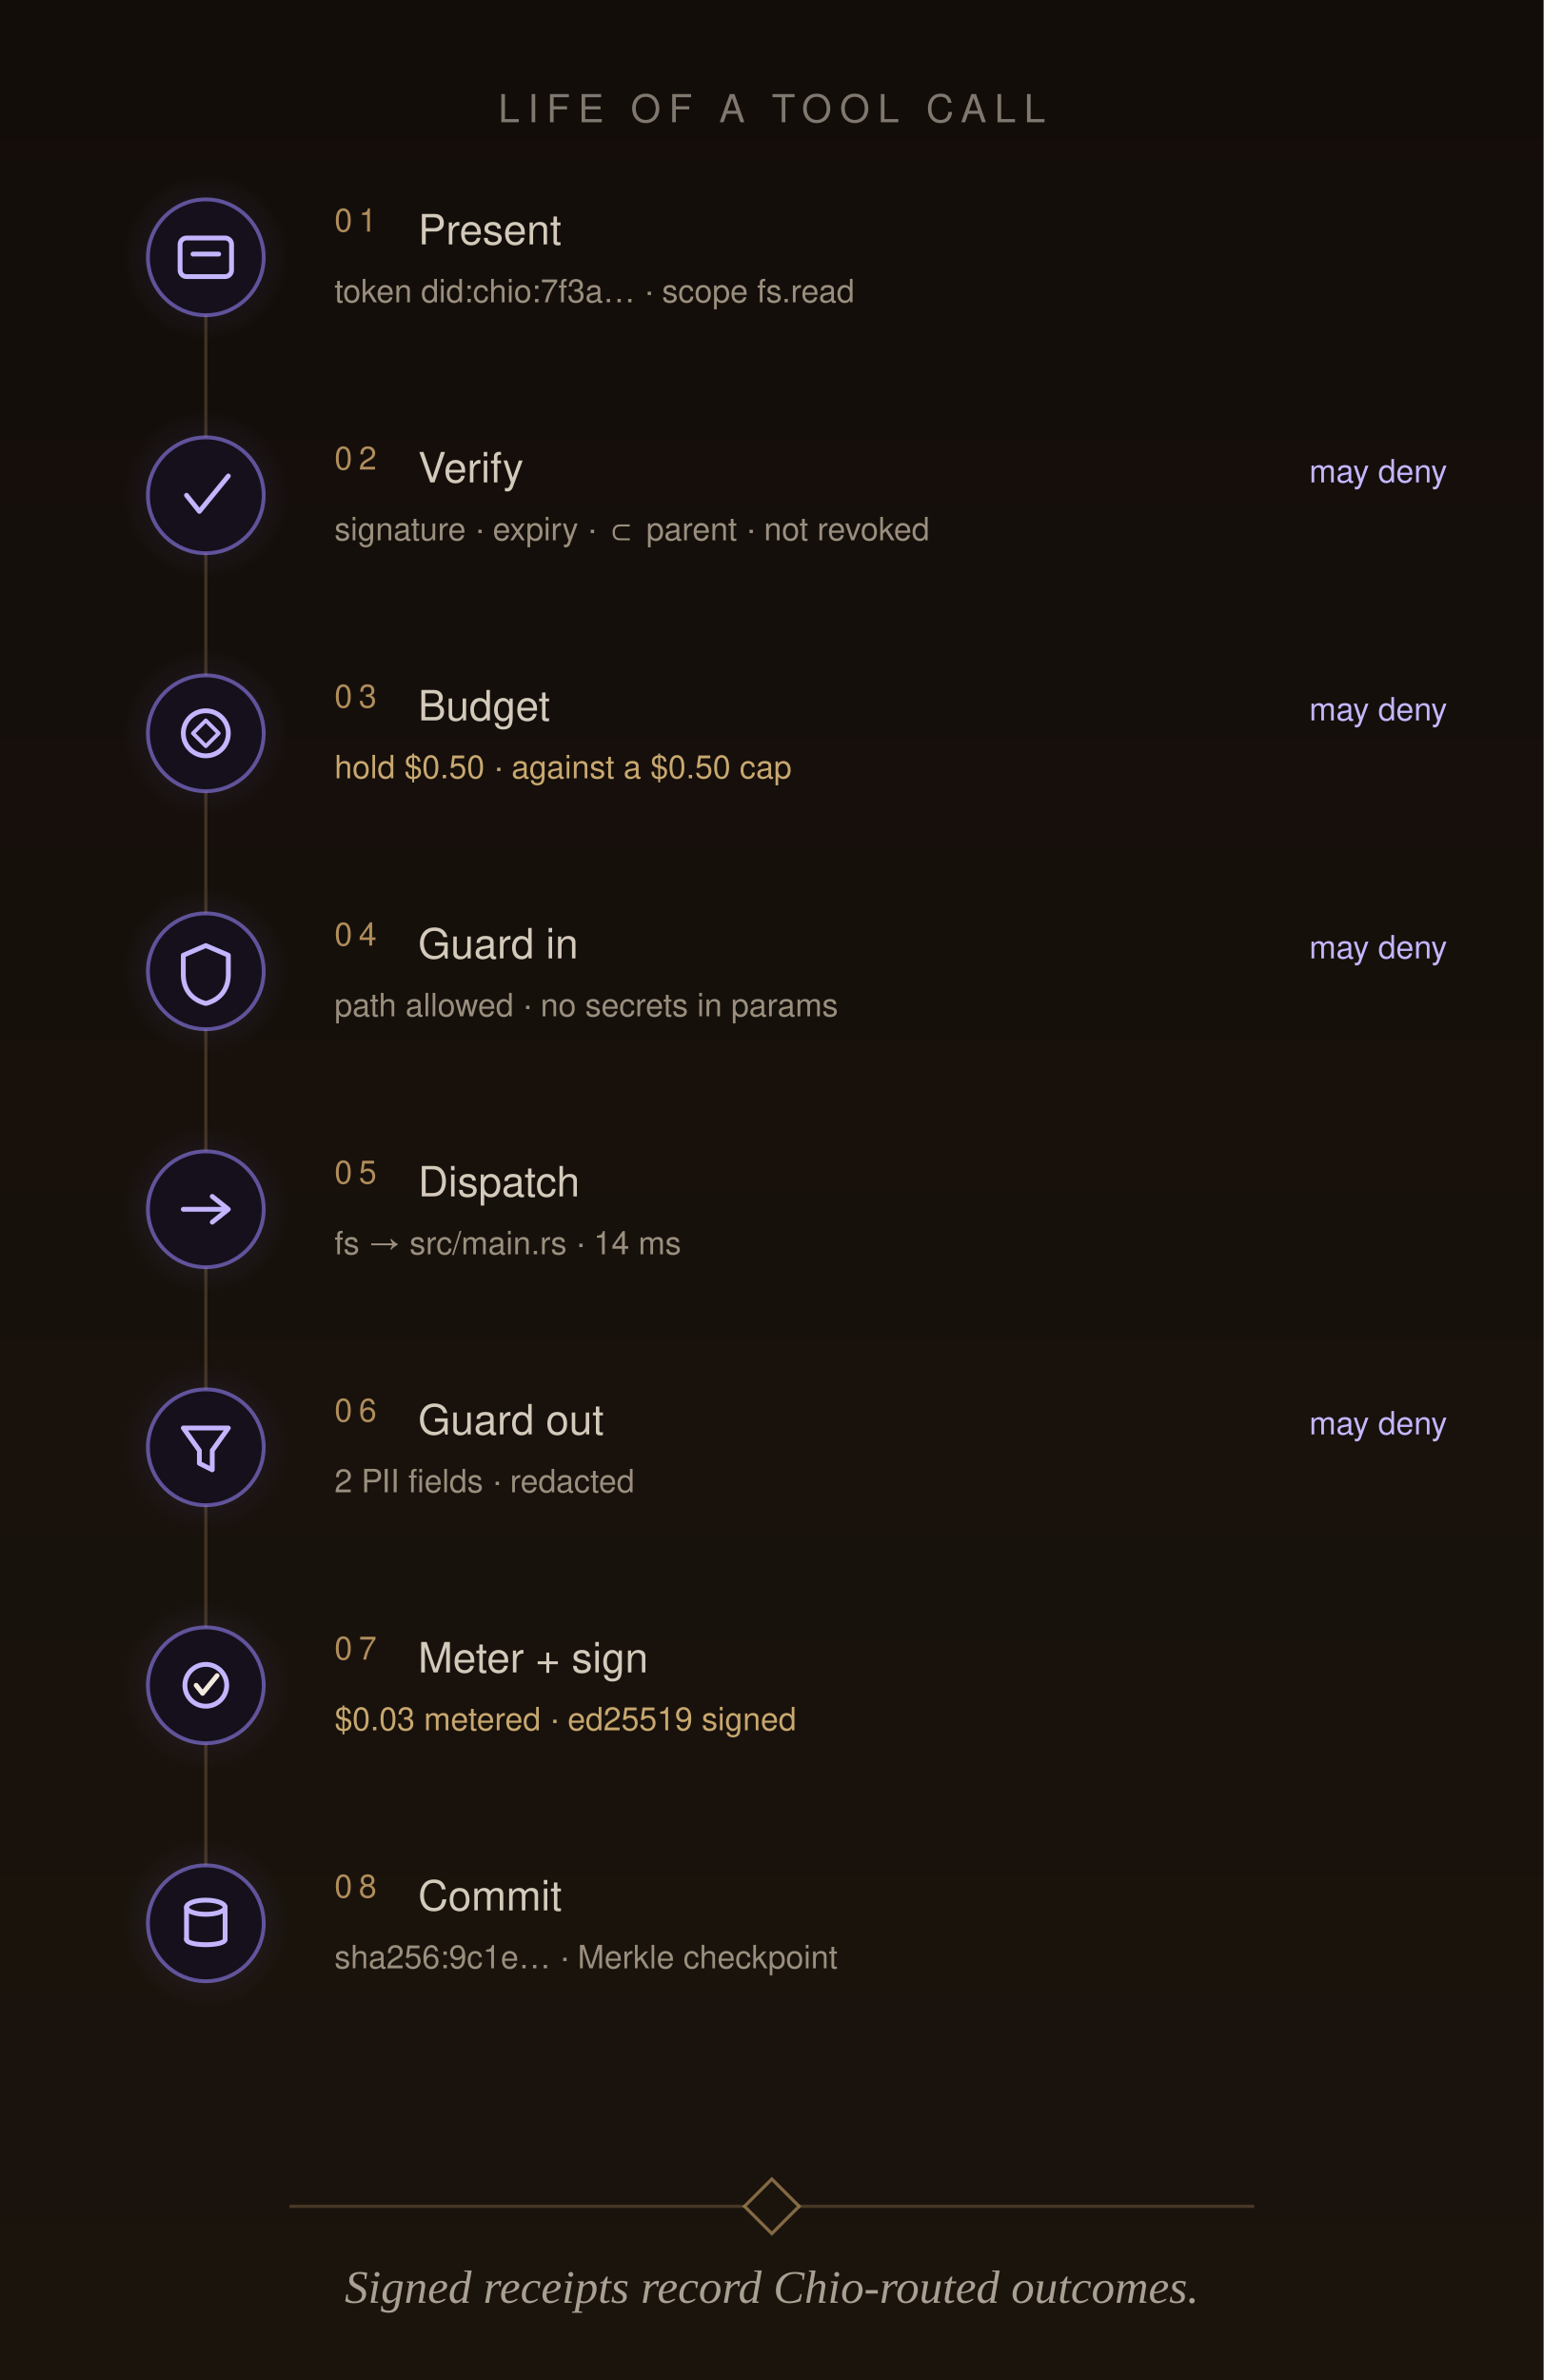
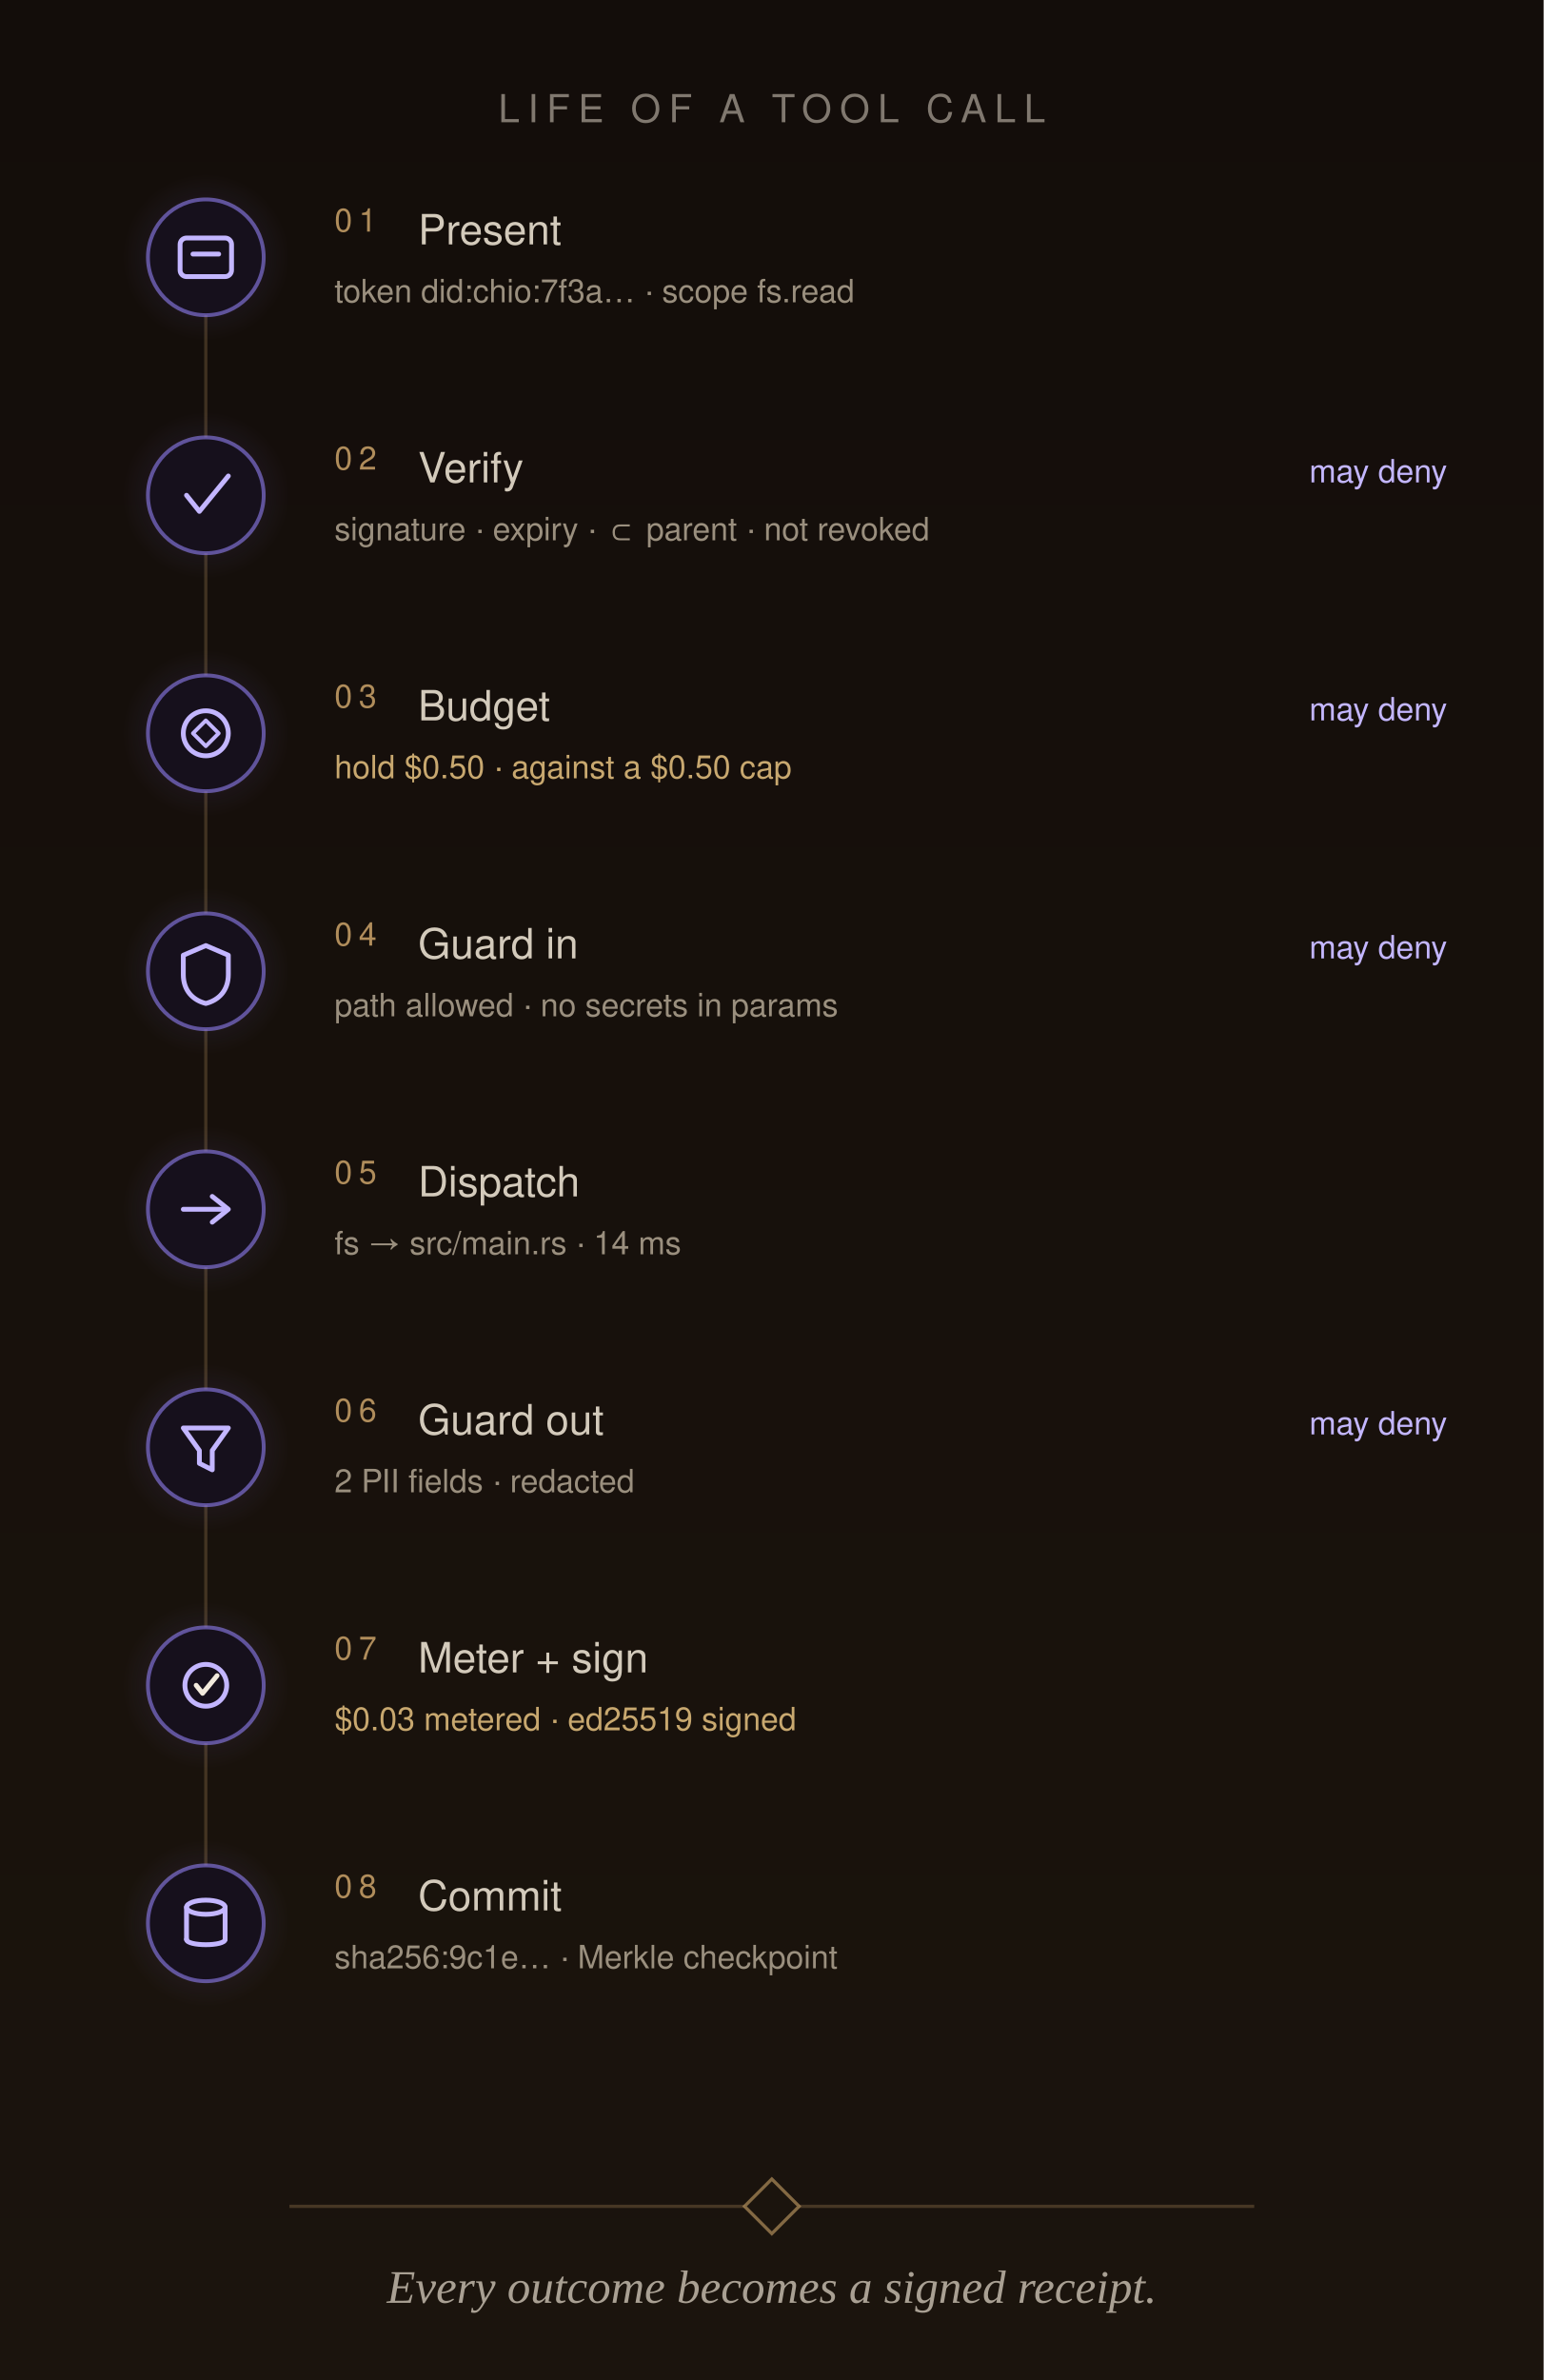
- <svg xmlns="http://www.w3.org/2000/svg" viewBox="0 0 480 740" width="480" height="740" role="img" aria-label="Life of a Chio-routed tool call: token verification, budget reservation, guards, dispatch, metering, signing, and receipt commitment.">
+ <svg xmlns="http://www.w3.org/2000/svg" viewBox="0 0 480 740" width="480" height="740" role="img" aria-label="Life of a tool call in Chio, stacked for small screens.">
  <defs>
    <linearGradient id="lcmbg" x1="0" y1="0" x2="0" y2="1">
      <stop offset="0" stop-color="#130d0a" />
      <stop offset="1" stop-color="#1b140d" />
    </linearGradient>
    <radialGradient id="lcmglow" cx="50%" cy="50%" r="50%">
      <stop offset="0" stop-color="#8f7ff2" stop-opacity="0.32" />
      <stop offset="0.6" stop-color="#8f7ff2" stop-opacity="0.07" />
      <stop offset="1" stop-color="#8f7ff2" stop-opacity="0" />
    </radialGradient>
    <radialGradient id="lcmkglow" cx="50%" cy="50%" r="50%">
      <stop offset="0" stop-color="#8f7ff2" stop-opacity="0.28" />
      <stop offset="0.65" stop-color="#8f7ff2" stop-opacity="0.06" />
      <stop offset="1" stop-color="#8f7ff2" stop-opacity="0" />
    </radialGradient>
  </defs>
  <rect width="480" height="740" fill="url(#lcmbg)" />
  <text x="240.0" y="38" text-anchor="middle" font-family="-apple-system, 'Segoe UI', Helvetica, Arial, sans-serif" font-size="12" letter-spacing="2.5" fill="#d8cfc0" fill-opacity="0.55">LIFE OF A TOOL CALL</text>
  <path d="M64 80 V598" stroke="#b08d5b" stroke-opacity="0.28" stroke-width="1" />
  <circle cx="64" cy="80" r="26" fill="url(#lcmglow)" />
  <circle cx="64" cy="154" r="26" fill="url(#lcmglow)" />
  <circle cx="64" cy="228" r="26" fill="url(#lcmglow)" />
  <circle cx="64" cy="302" r="26" fill="url(#lcmglow)" />
  <circle cx="64" cy="376" r="26" fill="url(#lcmglow)" />
  <circle cx="64" cy="450" r="26" fill="url(#lcmglow)" />
  <circle cx="64" cy="524" r="26" fill="url(#lcmglow)" />
  <circle cx="64" cy="598" r="26" fill="url(#lcmglow)" />
  <g fill="#16101c" stroke="#8f7ff2" stroke-opacity="0.6" stroke-width="1.2">
    <circle cx="64" cy="80" r="18" />
    <circle cx="64" cy="154" r="18" />
    <circle cx="64" cy="228" r="18" />
    <circle cx="64" cy="302" r="18" />
    <circle cx="64" cy="376" r="18" />
    <circle cx="64" cy="450" r="18" />
    <circle cx="64" cy="524" r="18" />
    <circle cx="64" cy="598" r="18" />
  </g>
  <g fill="none" stroke="#c3b6ff" stroke-width="1.5" stroke-linecap="round" stroke-linejoin="round">
    <g transform="translate(64,80)">
      <rect x="-8" y="-6" width="16" height="12" rx="2" />
      <path d="M-4 -1 H4" />
    </g>
    <g transform="translate(64,154)">
      <path d="M-6 0 L-2 5 L7 -6" />
    </g>
    <g transform="translate(64,228)">
      <circle cx="0" cy="0" r="7" />
      <path d="M0 -4 L4 0 L0 4 L-4 0 Z" stroke-width="1.2" />
    </g>
    <g transform="translate(64,302)">
      <path d="M0 -8 L7 -5 L7 1 C7 6 4 9 0 10 C-4 9 -7 6 -7 1 L-7 -5 Z" />
    </g>
    <g transform="translate(64,376)">
      <path d="M-7 0 H6" />
      <path d="M2 -4 L7 0 L2 4" />
    </g>
    <g transform="translate(64,450)">
      <path d="M-7 -6 H7 L2 1 V7 L-2 5 V1 Z" />
    </g>
    <g transform="translate(64,524)">
      <circle cx="0" cy="0" r="6.5" />
      <path d="M-3 0 L-1 2.5 L3.5 -3" stroke="#f2eadc" />
    </g>
    <g transform="translate(64,598)">
      <ellipse cx="0" cy="-5" rx="6" ry="2.2" />
      <path d="M-6 -5 V5" />
      <path d="M6 -5 V5" />
      <path d="M-6 5 C-6 7.2 6 7.2 6 5" />
    </g>
  </g>
  <text x="104" y="72" text-anchor="start" font-family="-apple-system, 'Segoe UI', Helvetica, Arial, sans-serif" font-size="10" letter-spacing="2" fill="#b08d5b">01</text>
  <text x="130" y="76" font-family="-apple-system, 'Segoe UI', Helvetica, Arial, sans-serif" font-size="13" fill="#d3cabb">Present</text>
  <text x="104" y="94" text-anchor="start" font-family="-apple-system, 'Segoe UI', Helvetica, Arial, sans-serif" font-size="10" fill="#9a8f7e">token did:chio:7f3a… · scope fs.read</text>
  <text x="104" y="146" text-anchor="start" font-family="-apple-system, 'Segoe UI', Helvetica, Arial, sans-serif" font-size="10" letter-spacing="2" fill="#b08d5b">02</text>
  <text x="130" y="150" font-family="-apple-system, 'Segoe UI', Helvetica, Arial, sans-serif" font-size="13" fill="#d3cabb">Verify</text>
  <text x="104" y="168" text-anchor="start" font-family="-apple-system, 'Segoe UI', Helvetica, Arial, sans-serif" font-size="10" fill="#9a8f7e">signature · expiry · ⊂ parent · not revoked</text>
  <text x="450" y="150" text-anchor="end" font-family="-apple-system, 'Segoe UI', Helvetica, Arial, sans-serif" font-size="10" fill="#c3b6ff">may deny</text>
  <text x="104" y="220" text-anchor="start" font-family="-apple-system, 'Segoe UI', Helvetica, Arial, sans-serif" font-size="10" letter-spacing="2" fill="#b08d5b">03</text>
  <text x="130" y="224" font-family="-apple-system, 'Segoe UI', Helvetica, Arial, sans-serif" font-size="13" fill="#d3cabb">Budget</text>
  <text x="104" y="242" text-anchor="start" font-family="-apple-system, 'Segoe UI', Helvetica, Arial, sans-serif" font-size="10" fill="#c8a86f">hold $0.50 · against a $0.50 cap</text>
  <text x="450" y="224" text-anchor="end" font-family="-apple-system, 'Segoe UI', Helvetica, Arial, sans-serif" font-size="10" fill="#c3b6ff">may deny</text>
  <text x="104" y="294" text-anchor="start" font-family="-apple-system, 'Segoe UI', Helvetica, Arial, sans-serif" font-size="10" letter-spacing="2" fill="#b08d5b">04</text>
  <text x="130" y="298" font-family="-apple-system, 'Segoe UI', Helvetica, Arial, sans-serif" font-size="13" fill="#d3cabb">Guard in</text>
  <text x="104" y="316" text-anchor="start" font-family="-apple-system, 'Segoe UI', Helvetica, Arial, sans-serif" font-size="10" fill="#9a8f7e">path allowed · no secrets in params</text>
  <text x="450" y="298" text-anchor="end" font-family="-apple-system, 'Segoe UI', Helvetica, Arial, sans-serif" font-size="10" fill="#c3b6ff">may deny</text>
  <text x="104" y="368" text-anchor="start" font-family="-apple-system, 'Segoe UI', Helvetica, Arial, sans-serif" font-size="10" letter-spacing="2" fill="#b08d5b">05</text>
  <text x="130" y="372" font-family="-apple-system, 'Segoe UI', Helvetica, Arial, sans-serif" font-size="13" fill="#d3cabb">Dispatch</text>
  <text x="104" y="390" text-anchor="start" font-family="-apple-system, 'Segoe UI', Helvetica, Arial, sans-serif" font-size="10" fill="#9a8f7e">fs → src/main.rs · 14 ms</text>
  <text x="104" y="442" text-anchor="start" font-family="-apple-system, 'Segoe UI', Helvetica, Arial, sans-serif" font-size="10" letter-spacing="2" fill="#b08d5b">06</text>
  <text x="130" y="446" font-family="-apple-system, 'Segoe UI', Helvetica, Arial, sans-serif" font-size="13" fill="#d3cabb">Guard out</text>
  <text x="104" y="464" text-anchor="start" font-family="-apple-system, 'Segoe UI', Helvetica, Arial, sans-serif" font-size="10" fill="#9a8f7e">2 PII fields · redacted</text>
  <text x="450" y="446" text-anchor="end" font-family="-apple-system, 'Segoe UI', Helvetica, Arial, sans-serif" font-size="10" fill="#c3b6ff">may deny</text>
  <text x="104" y="516" text-anchor="start" font-family="-apple-system, 'Segoe UI', Helvetica, Arial, sans-serif" font-size="10" letter-spacing="2" fill="#b08d5b">07</text>
  <text x="130" y="520" font-family="-apple-system, 'Segoe UI', Helvetica, Arial, sans-serif" font-size="13" fill="#d3cabb">Meter + sign</text>
  <text x="104" y="538" text-anchor="start" font-family="-apple-system, 'Segoe UI', Helvetica, Arial, sans-serif" font-size="10" fill="#c8a86f">$0.03 metered · ed25519 signed</text>
  <text x="104" y="590" text-anchor="start" font-family="-apple-system, 'Segoe UI', Helvetica, Arial, sans-serif" font-size="10" letter-spacing="2" fill="#b08d5b">08</text>
  <text x="130" y="594" font-family="-apple-system, 'Segoe UI', Helvetica, Arial, sans-serif" font-size="13" fill="#d3cabb">Commit</text>
  <text x="104" y="612" text-anchor="start" font-family="-apple-system, 'Segoe UI', Helvetica, Arial, sans-serif" font-size="10" fill="#9a8f7e">sha256:9c1e… · Merkle checkpoint</text>
  <path d="M90.0 686 H390.0" stroke="#b08d5b" stroke-opacity="0.3" stroke-width="1" />
  <rect x="234.0" y="680" width="12" height="12" transform="rotate(45 240.0 686)" fill="#1b140d" stroke="#b08d5b" stroke-opacity="0.7" />
-   <text x="240.0" y="716" text-anchor="middle" font-family="Georgia, 'Times New Roman', serif" font-size="14.5" font-style="italic" fill="#d8cfc0" fill-opacity="0.75">Signed receipts record Chio-routed outcomes.</text>
+   <text x="240.0" y="716" text-anchor="middle" font-family="Georgia, 'Times New Roman', serif" font-size="14.5" font-style="italic" fill="#d8cfc0" fill-opacity="0.75">Every outcome becomes a signed receipt.</text>
</svg>
